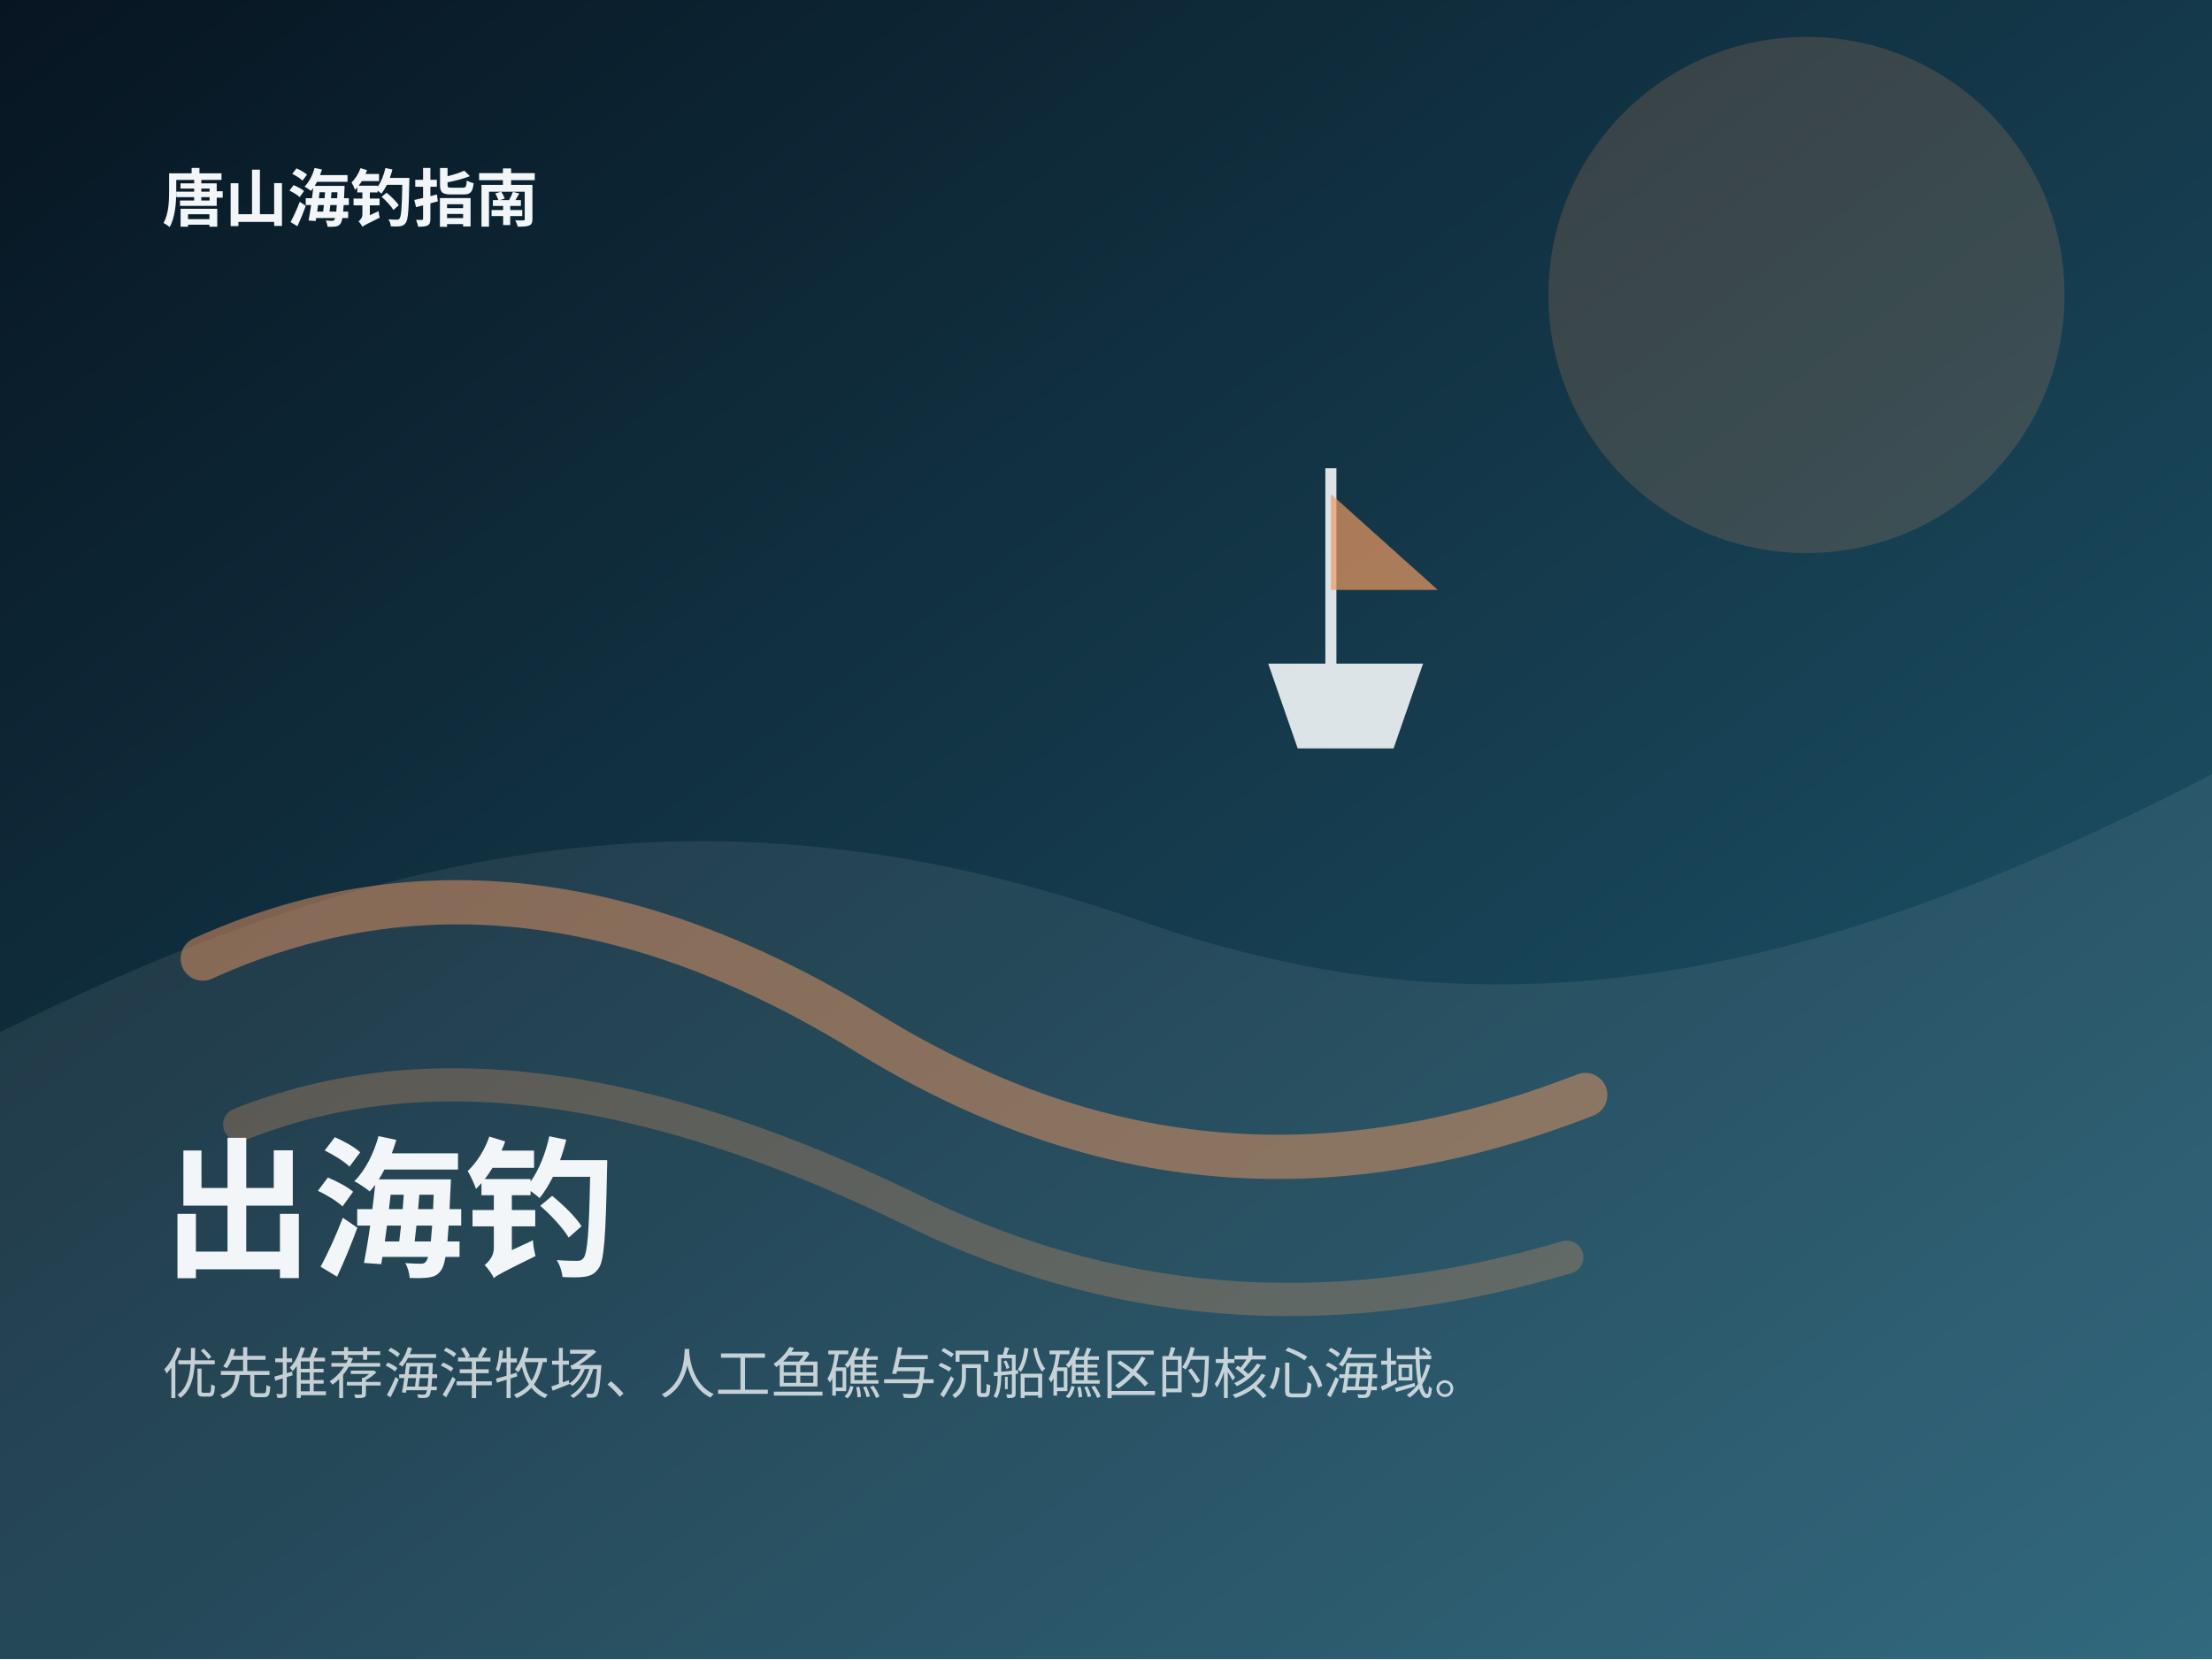
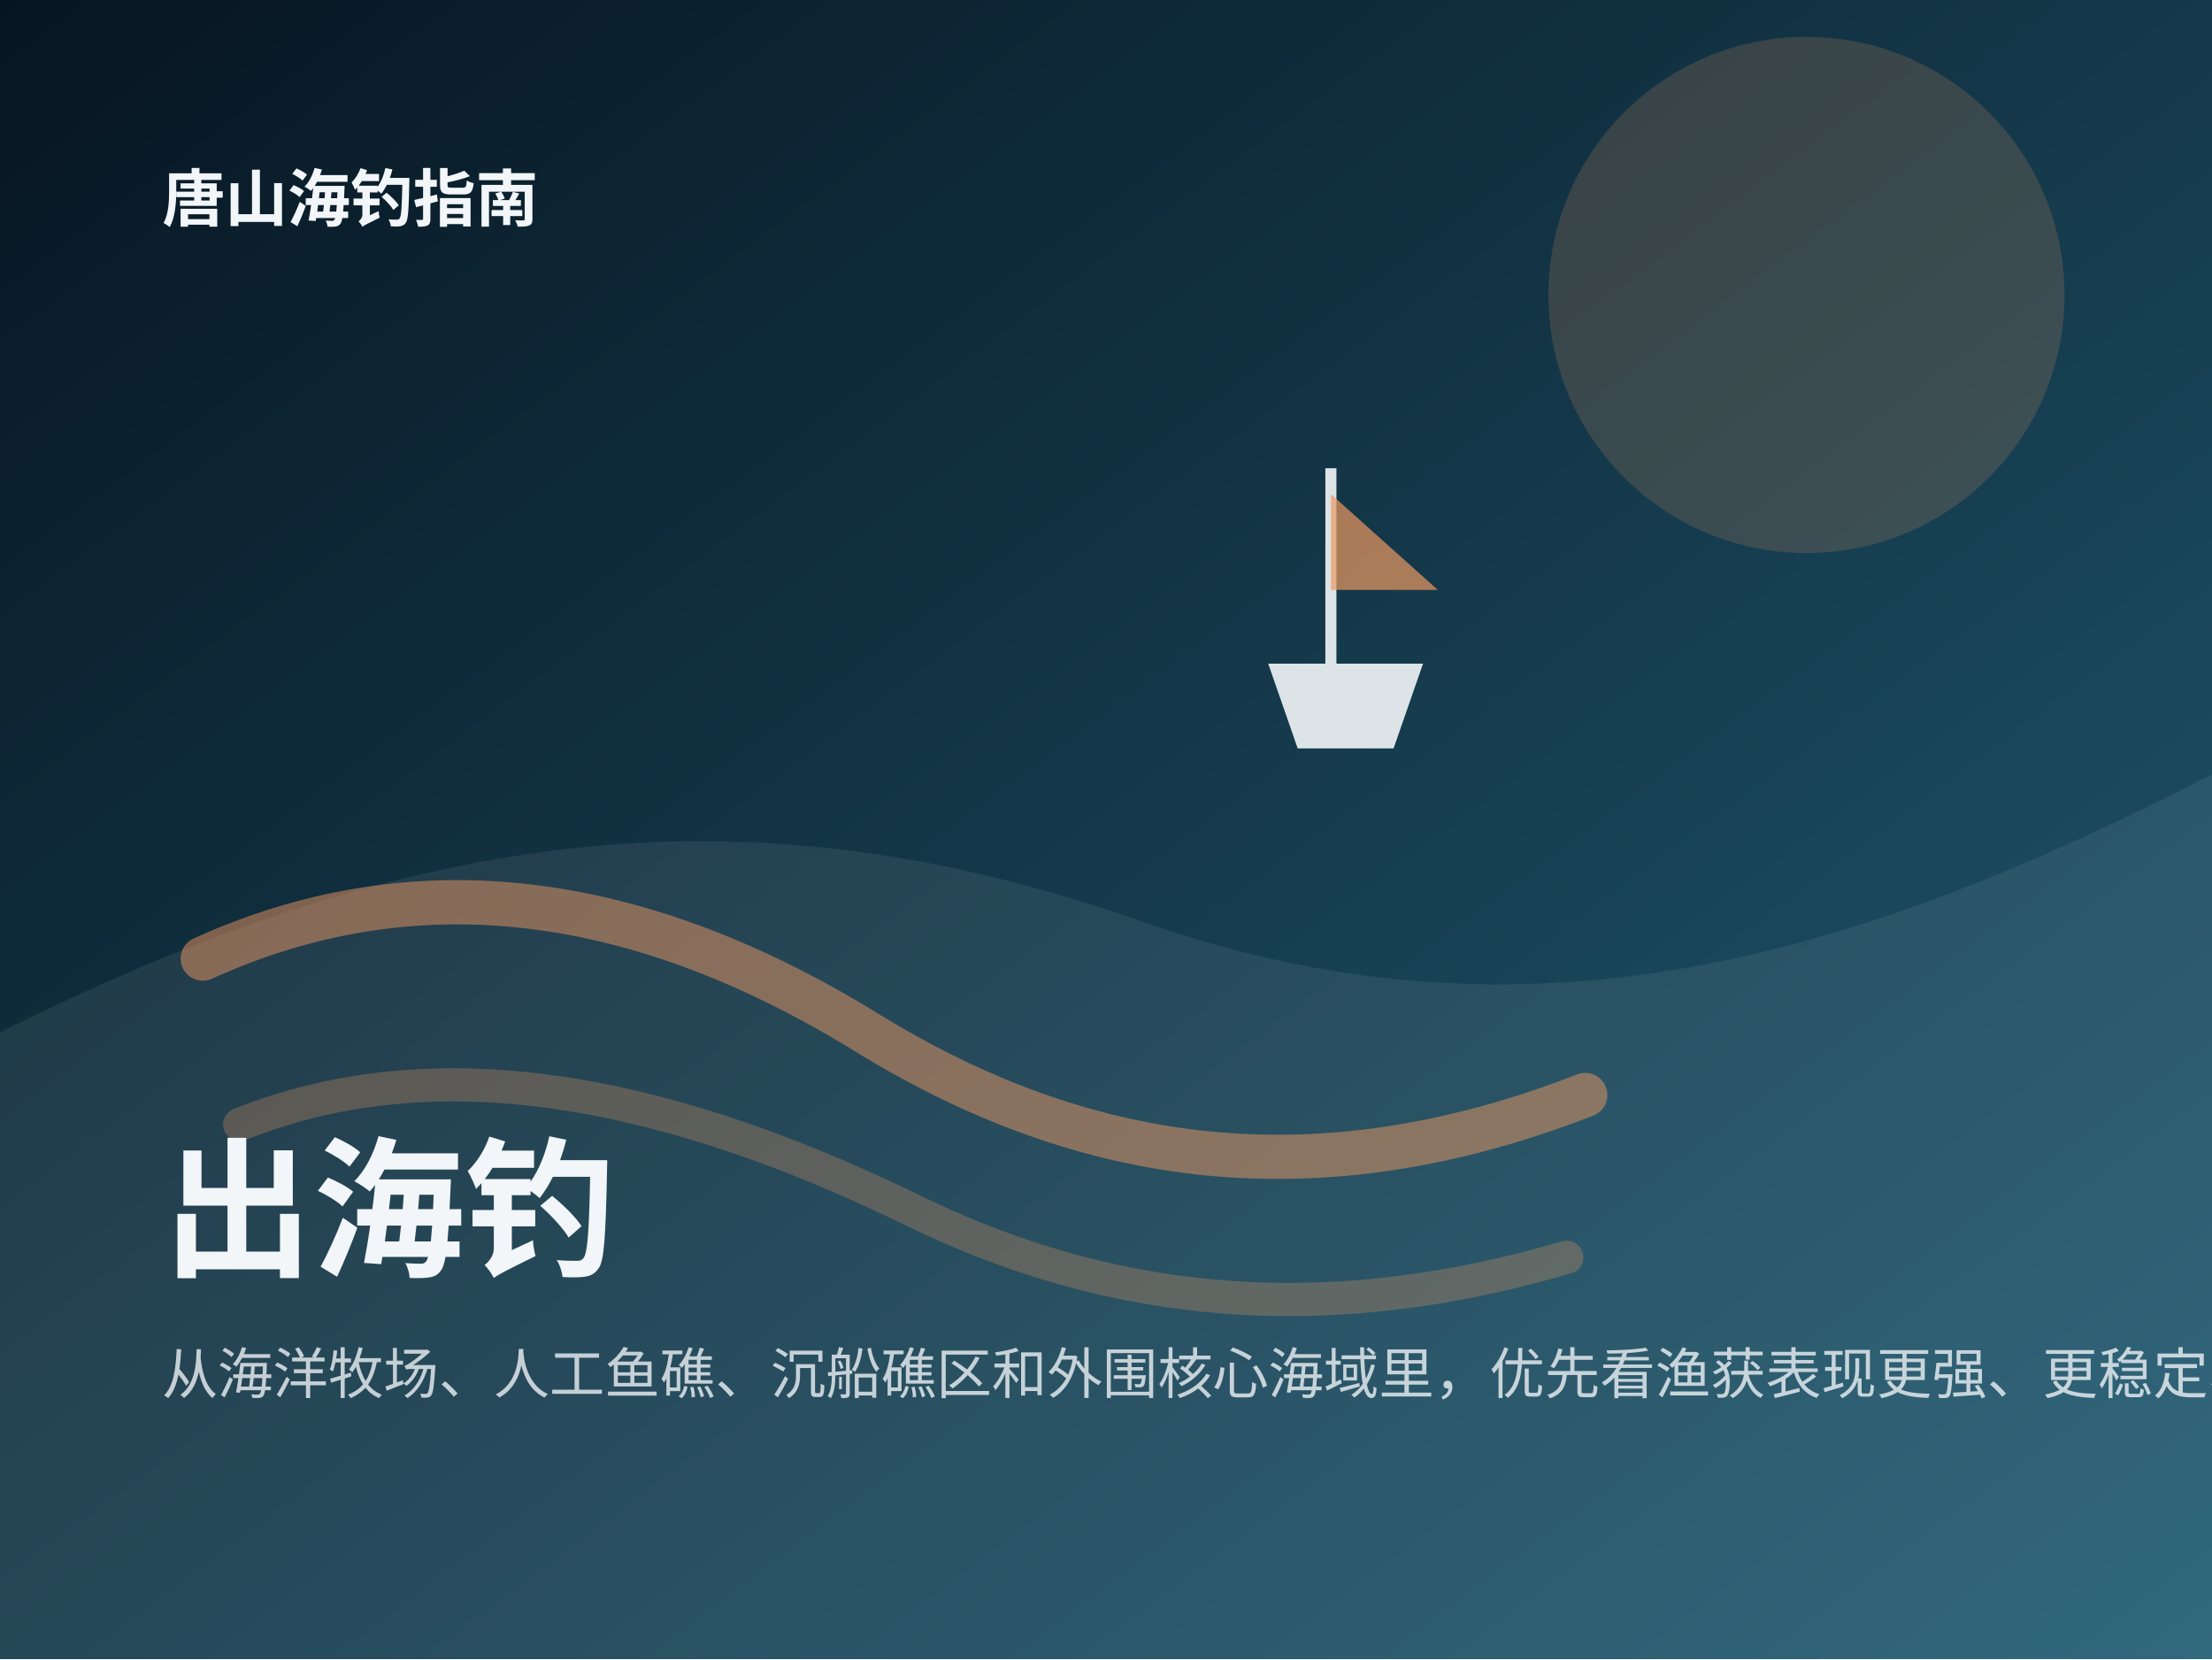
<svg xmlns="http://www.w3.org/2000/svg" width="1200" height="900" viewBox="0 0 1200 900">
  <defs>
    <linearGradient id="mode-boat" x1="0%" y1="0%" x2="100%" y2="100%">
      <stop offset="0%" stop-color="#071521" />
      <stop offset="100%" stop-color="#215d74" />
    </linearGradient>
  </defs>
  <rect width="1200" height="900" fill="url(#mode-boat)" />
  <circle cx="980" cy="160" r="140" fill="rgba(236,153,98,0.18)" />
  <path d="M0 900 L0 560 C240 440 420 430 620 500 C830 574 1010 518 1200 420 L1200 900 Z" fill="rgba(242,246,248,0.08)" />
  <path d="M110 520 C220 470 340 480 470 560 C590 634 716 650 860 594" fill="none" stroke="rgba(236,153,98,0.5)" stroke-width="24" stroke-linecap="round" />
  <path d="M130 610 C230 570 350 586 494 656 C616 716 734 716 850 682" fill="none" stroke="rgba(236,153,98,0.28)" stroke-width="18" stroke-linecap="round" />
  <path d="M688 360 L772 360 L756 406 L704 406 Z" fill="rgba(242,246,248,0.9)" />
  <path d="M722 254 L722 360" stroke="rgba(242,246,248,0.9)" stroke-width="6" />
  <path d="M722 268 L780 320 L722 320 Z" fill="rgba(236,153,98,0.7)" />
  <text x="88" y="120" fill="#f2f6f8" font-family="PingFang SC, Microsoft YaHei, sans-serif" font-size="34" font-weight="600">唐山海钓指南</text>
  <text x="88" y="686" fill="#f2f6f8" font-family="PingFang SC, Microsoft YaHei, sans-serif" font-size="82" font-weight="700">出海钓</text>
-   <text x="88" y="756" fill="rgba(242,246,248,0.78)" font-family="PingFang SC, Microsoft YaHei, sans-serif" font-size="30">优先推荐海洋牧场、人工鱼礁与沉船礁区的核心海域。</text>
+   <text x="88" y="756" fill="rgba(242,246,248,0.78)" font-family="PingFang SC, Microsoft YaHei, sans-serif" font-size="30">从海洋牧场、人工鱼礁、沉船礁区和外围核心海域里，优先看渔获表现更强、更稳定、更值得优先查看的海域。</text>
</svg>
